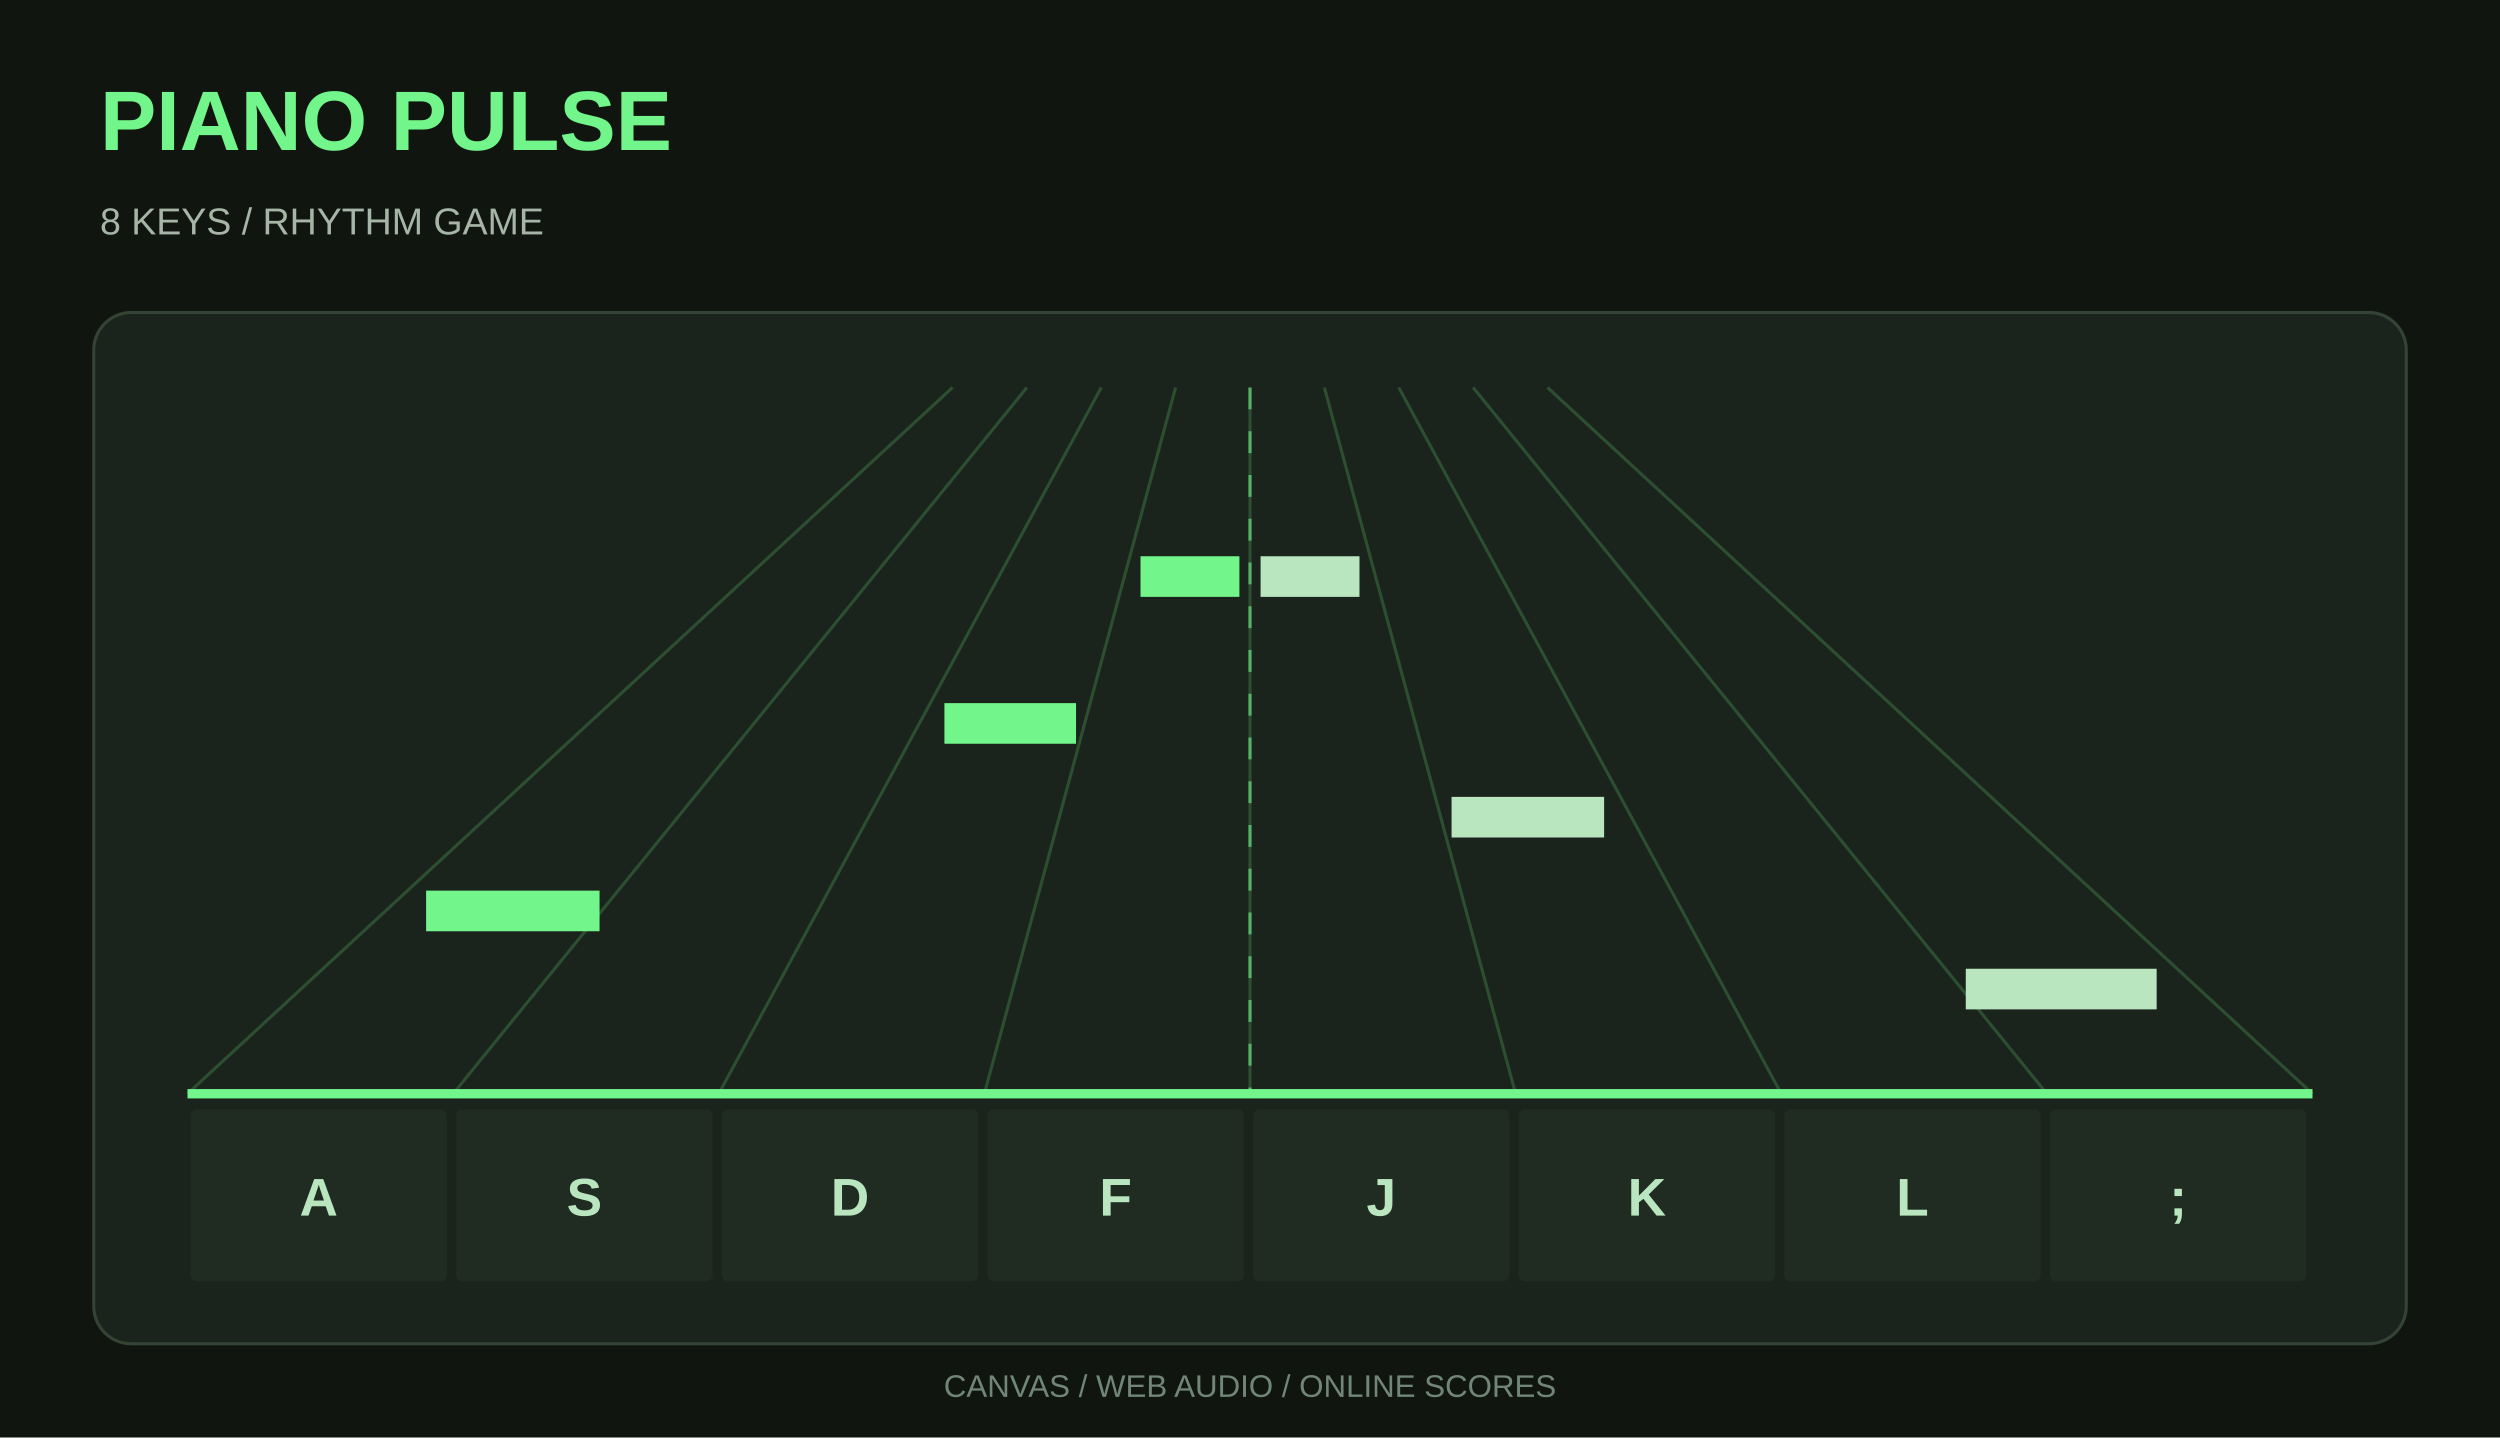
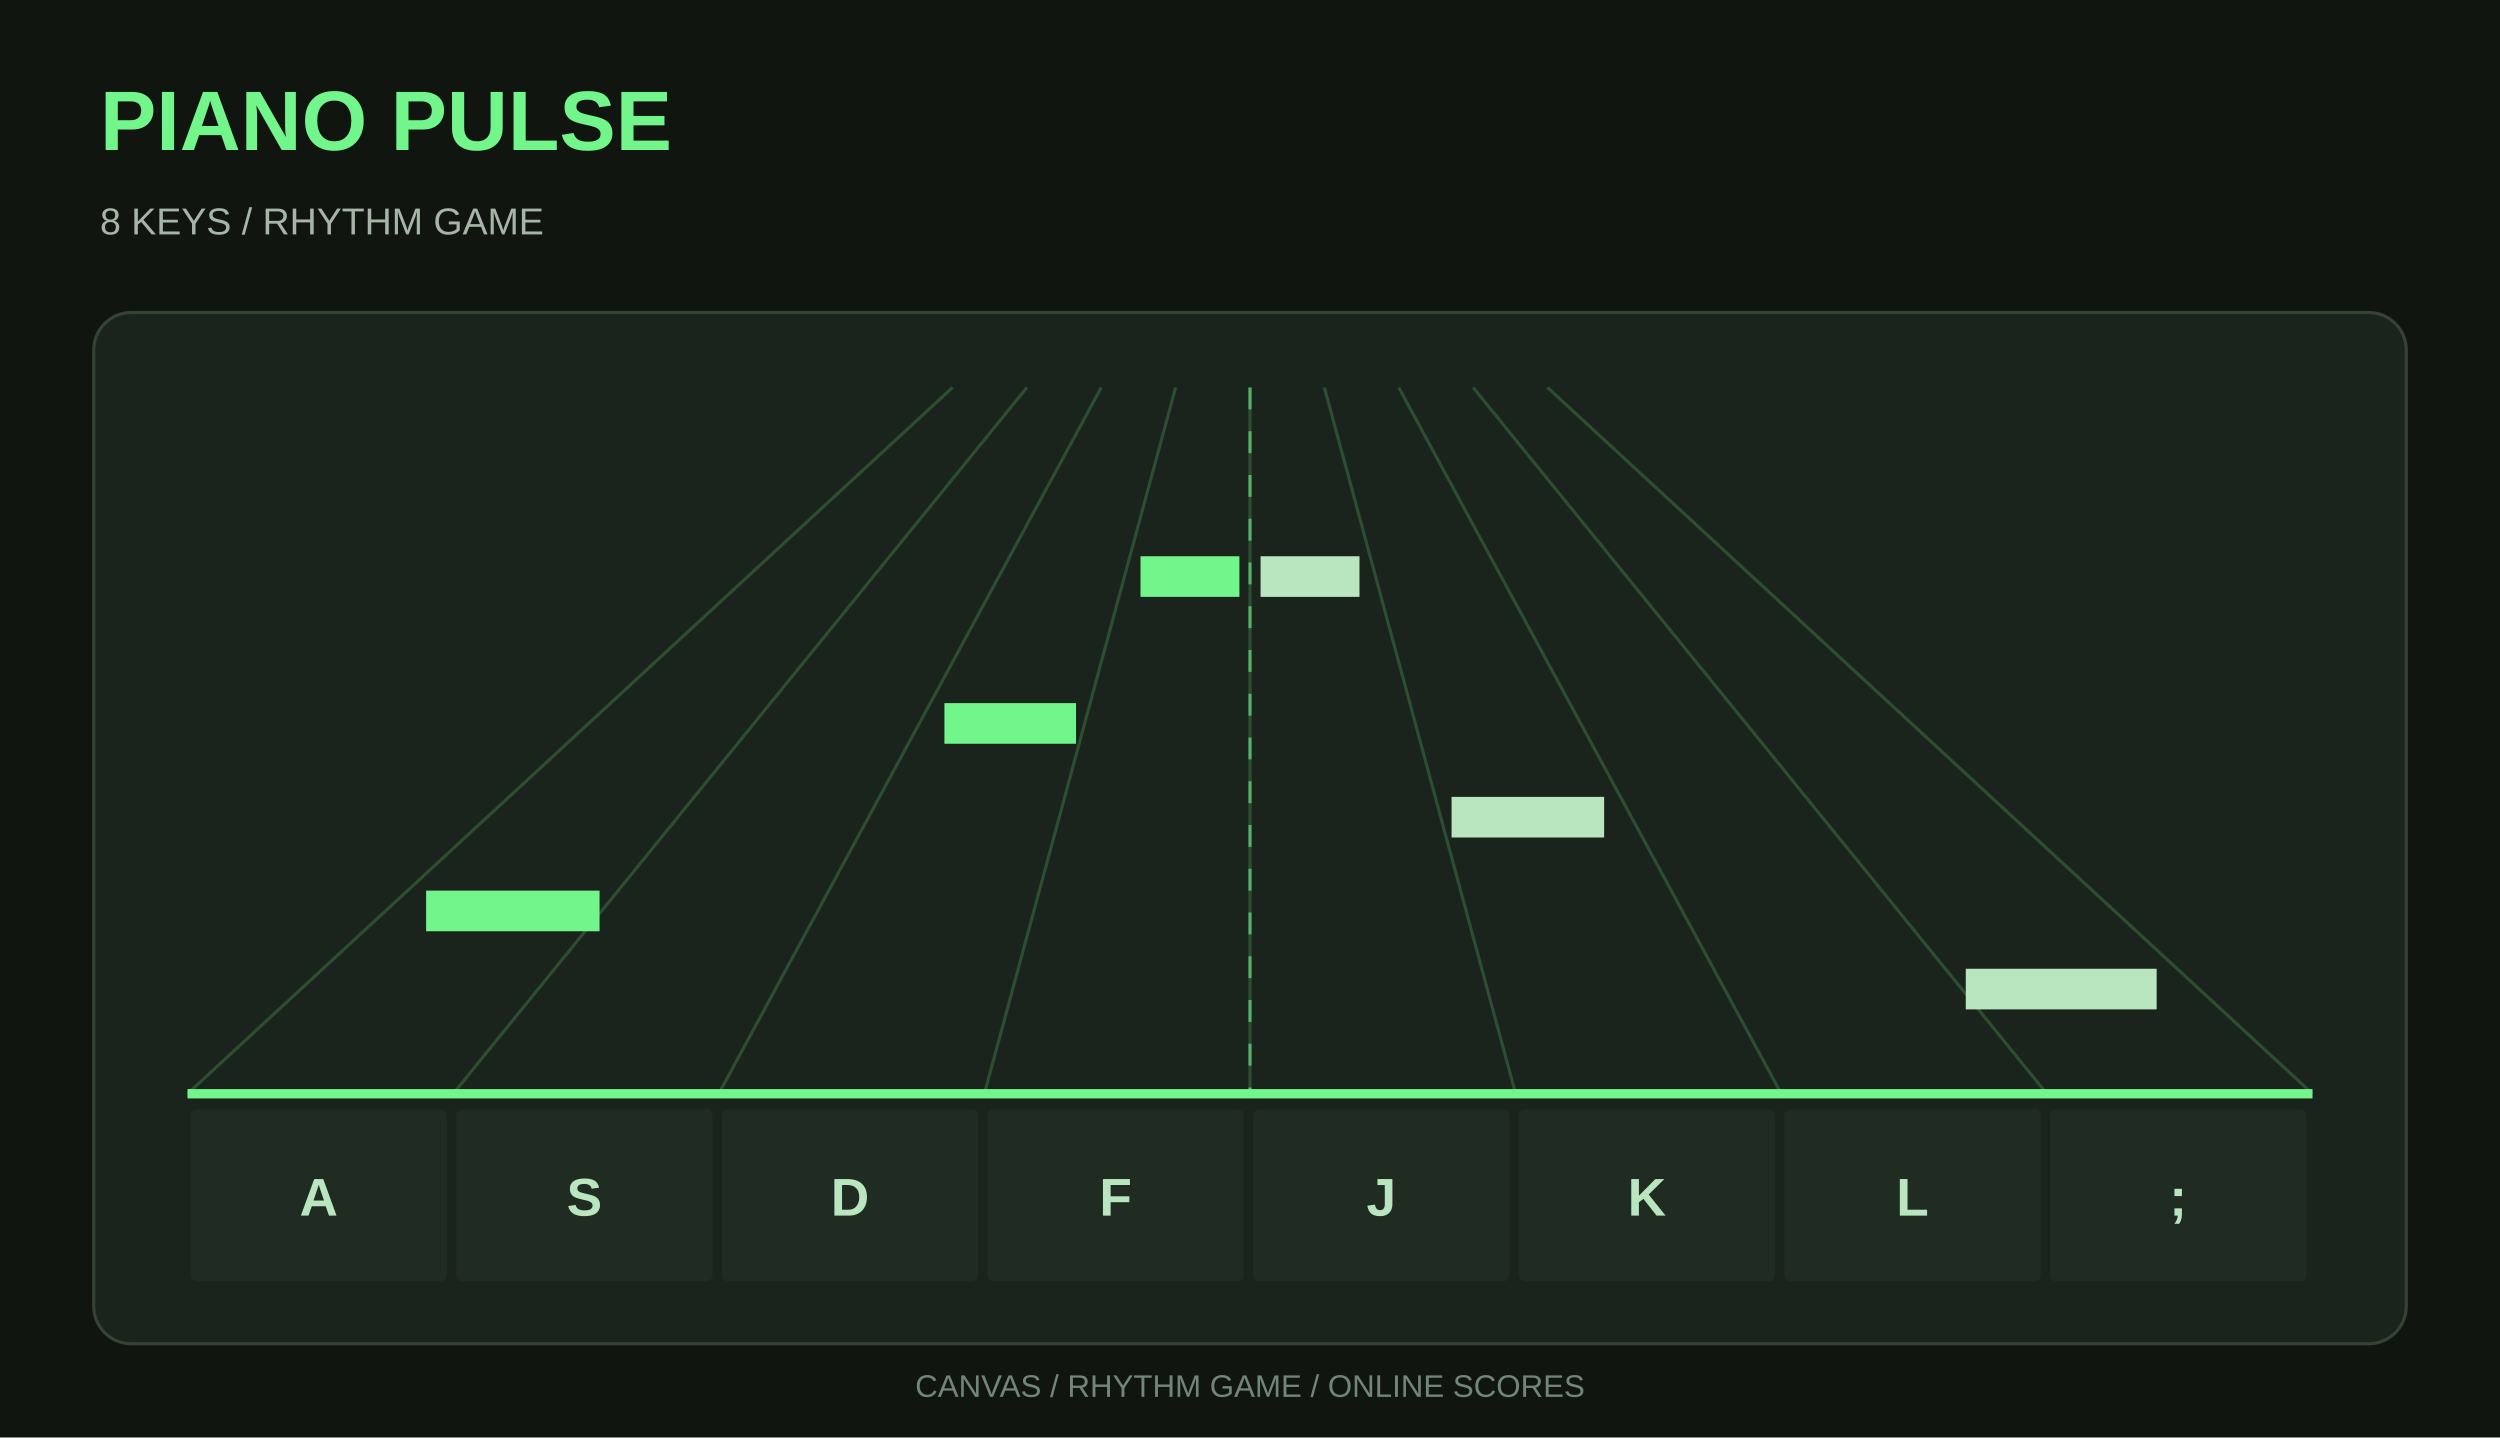
<svg xmlns="http://www.w3.org/2000/svg" width="800" height="460" viewBox="0 0 800 460">
  <rect width="800" height="460" fill="#101510" />
  <text x="32" y="48" font-family="Arial,sans-serif" font-size="27" font-weight="bold" fill="#72f58a">PIANO PULSE</text>
  <text x="32" y="75" font-family="Arial,sans-serif" font-size="12" fill="#a7b5a7">8 KEYS / RHYTHM GAME</text>
  <rect x="30" y="100" width="740" height="330" rx="12" fill="#1b241c" stroke="#344334" />
  <path d="M304.8 124L60 350" stroke="#72f58a" stroke-opacity=".2" />
  <path d="M328.6 124L145 350" stroke="#72f58a" stroke-opacity=".2" />
  <path d="M352.4 124L230 350" stroke="#72f58a" stroke-opacity=".2" />
  <path d="M376.2 124L315 350" stroke="#72f58a" stroke-opacity=".2" />
  <path d="M400.0 124L400 350" stroke="#72f58a" stroke-opacity=".2" />
  <path d="M423.8 124L485 350" stroke="#72f58a" stroke-opacity=".2" />
  <path d="M447.6 124L570 350" stroke="#72f58a" stroke-opacity=".2" />
  <path d="M471.4 124L655 350" stroke="#72f58a" stroke-opacity=".2" />
  <path d="M495.2 124L740 350" stroke="#72f58a" stroke-opacity=".2" />
  <rect x="61" y="355" width="82" height="55" rx="2" fill="#202b21" />
  <text x="102" y="389" font-family="Arial" font-size="17" font-weight="bold" text-anchor="middle" fill="#b9e6bf">A</text>
  <rect x="146" y="355" width="82" height="55" rx="2" fill="#202b21" />
  <text x="187" y="389" font-family="Arial" font-size="17" font-weight="bold" text-anchor="middle" fill="#b9e6bf">S</text>
  <rect x="231" y="355" width="82" height="55" rx="2" fill="#202b21" />
  <text x="272" y="389" font-family="Arial" font-size="17" font-weight="bold" text-anchor="middle" fill="#b9e6bf">D</text>
  <rect x="316" y="355" width="82" height="55" rx="2" fill="#202b21" />
  <text x="357" y="389" font-family="Arial" font-size="17" font-weight="bold" text-anchor="middle" fill="#b9e6bf">F</text>
  <rect x="401" y="355" width="82" height="55" rx="2" fill="#202b21" />
  <text x="442" y="389" font-family="Arial" font-size="17" font-weight="bold" text-anchor="middle" fill="#b9e6bf">J</text>
  <rect x="486" y="355" width="82" height="55" rx="2" fill="#202b21" />
  <text x="527" y="389" font-family="Arial" font-size="17" font-weight="bold" text-anchor="middle" fill="#b9e6bf">K</text>
  <rect x="571" y="355" width="82" height="55" rx="2" fill="#202b21" />
  <text x="612" y="389" font-family="Arial" font-size="17" font-weight="bold" text-anchor="middle" fill="#b9e6bf">L</text>
  <rect x="656" y="355" width="82" height="55" rx="2" fill="#202b21" />
  <text x="697" y="389" font-family="Arial" font-size="17" font-weight="bold" text-anchor="middle" fill="#b9e6bf">;</text>
  <rect x="136.354" y="285" width="55.504" height="13" fill="#72f58a" />
  <rect x="302.212" y="225" width="42.124" height="13" fill="#72f58a" />
  <rect x="364.967" y="178" width="31.642" height="13" fill="#72f58a" />
  <rect x="403.39" y="178" width="31.642" height="13" fill="#b9e6bf" />
  <rect x="464.504" y="255" width="48.814" height="13" fill="#b9e6bf" />
  <rect x="629.049" y="310" width="61.08" height="13" fill="#b9e6bf" />
  <path d="M60 350H740" stroke="#72f58a" stroke-width="3" />
  <path d="M400 124V350" stroke="#72f58a" stroke-dasharray="7 7" stroke-opacity=".6" />
-   <text x="400" y="447" text-anchor="middle" font-family="Arial" font-size="10" fill="#718678">CANVAS / WEB AUDIO / ONLINE SCORES</text>
+   <text x="400" y="447" text-anchor="middle" font-family="Arial" font-size="10" fill="#718678">CANVAS / RHYTHM GAME / ONLINE SCORES</text>
</svg>
